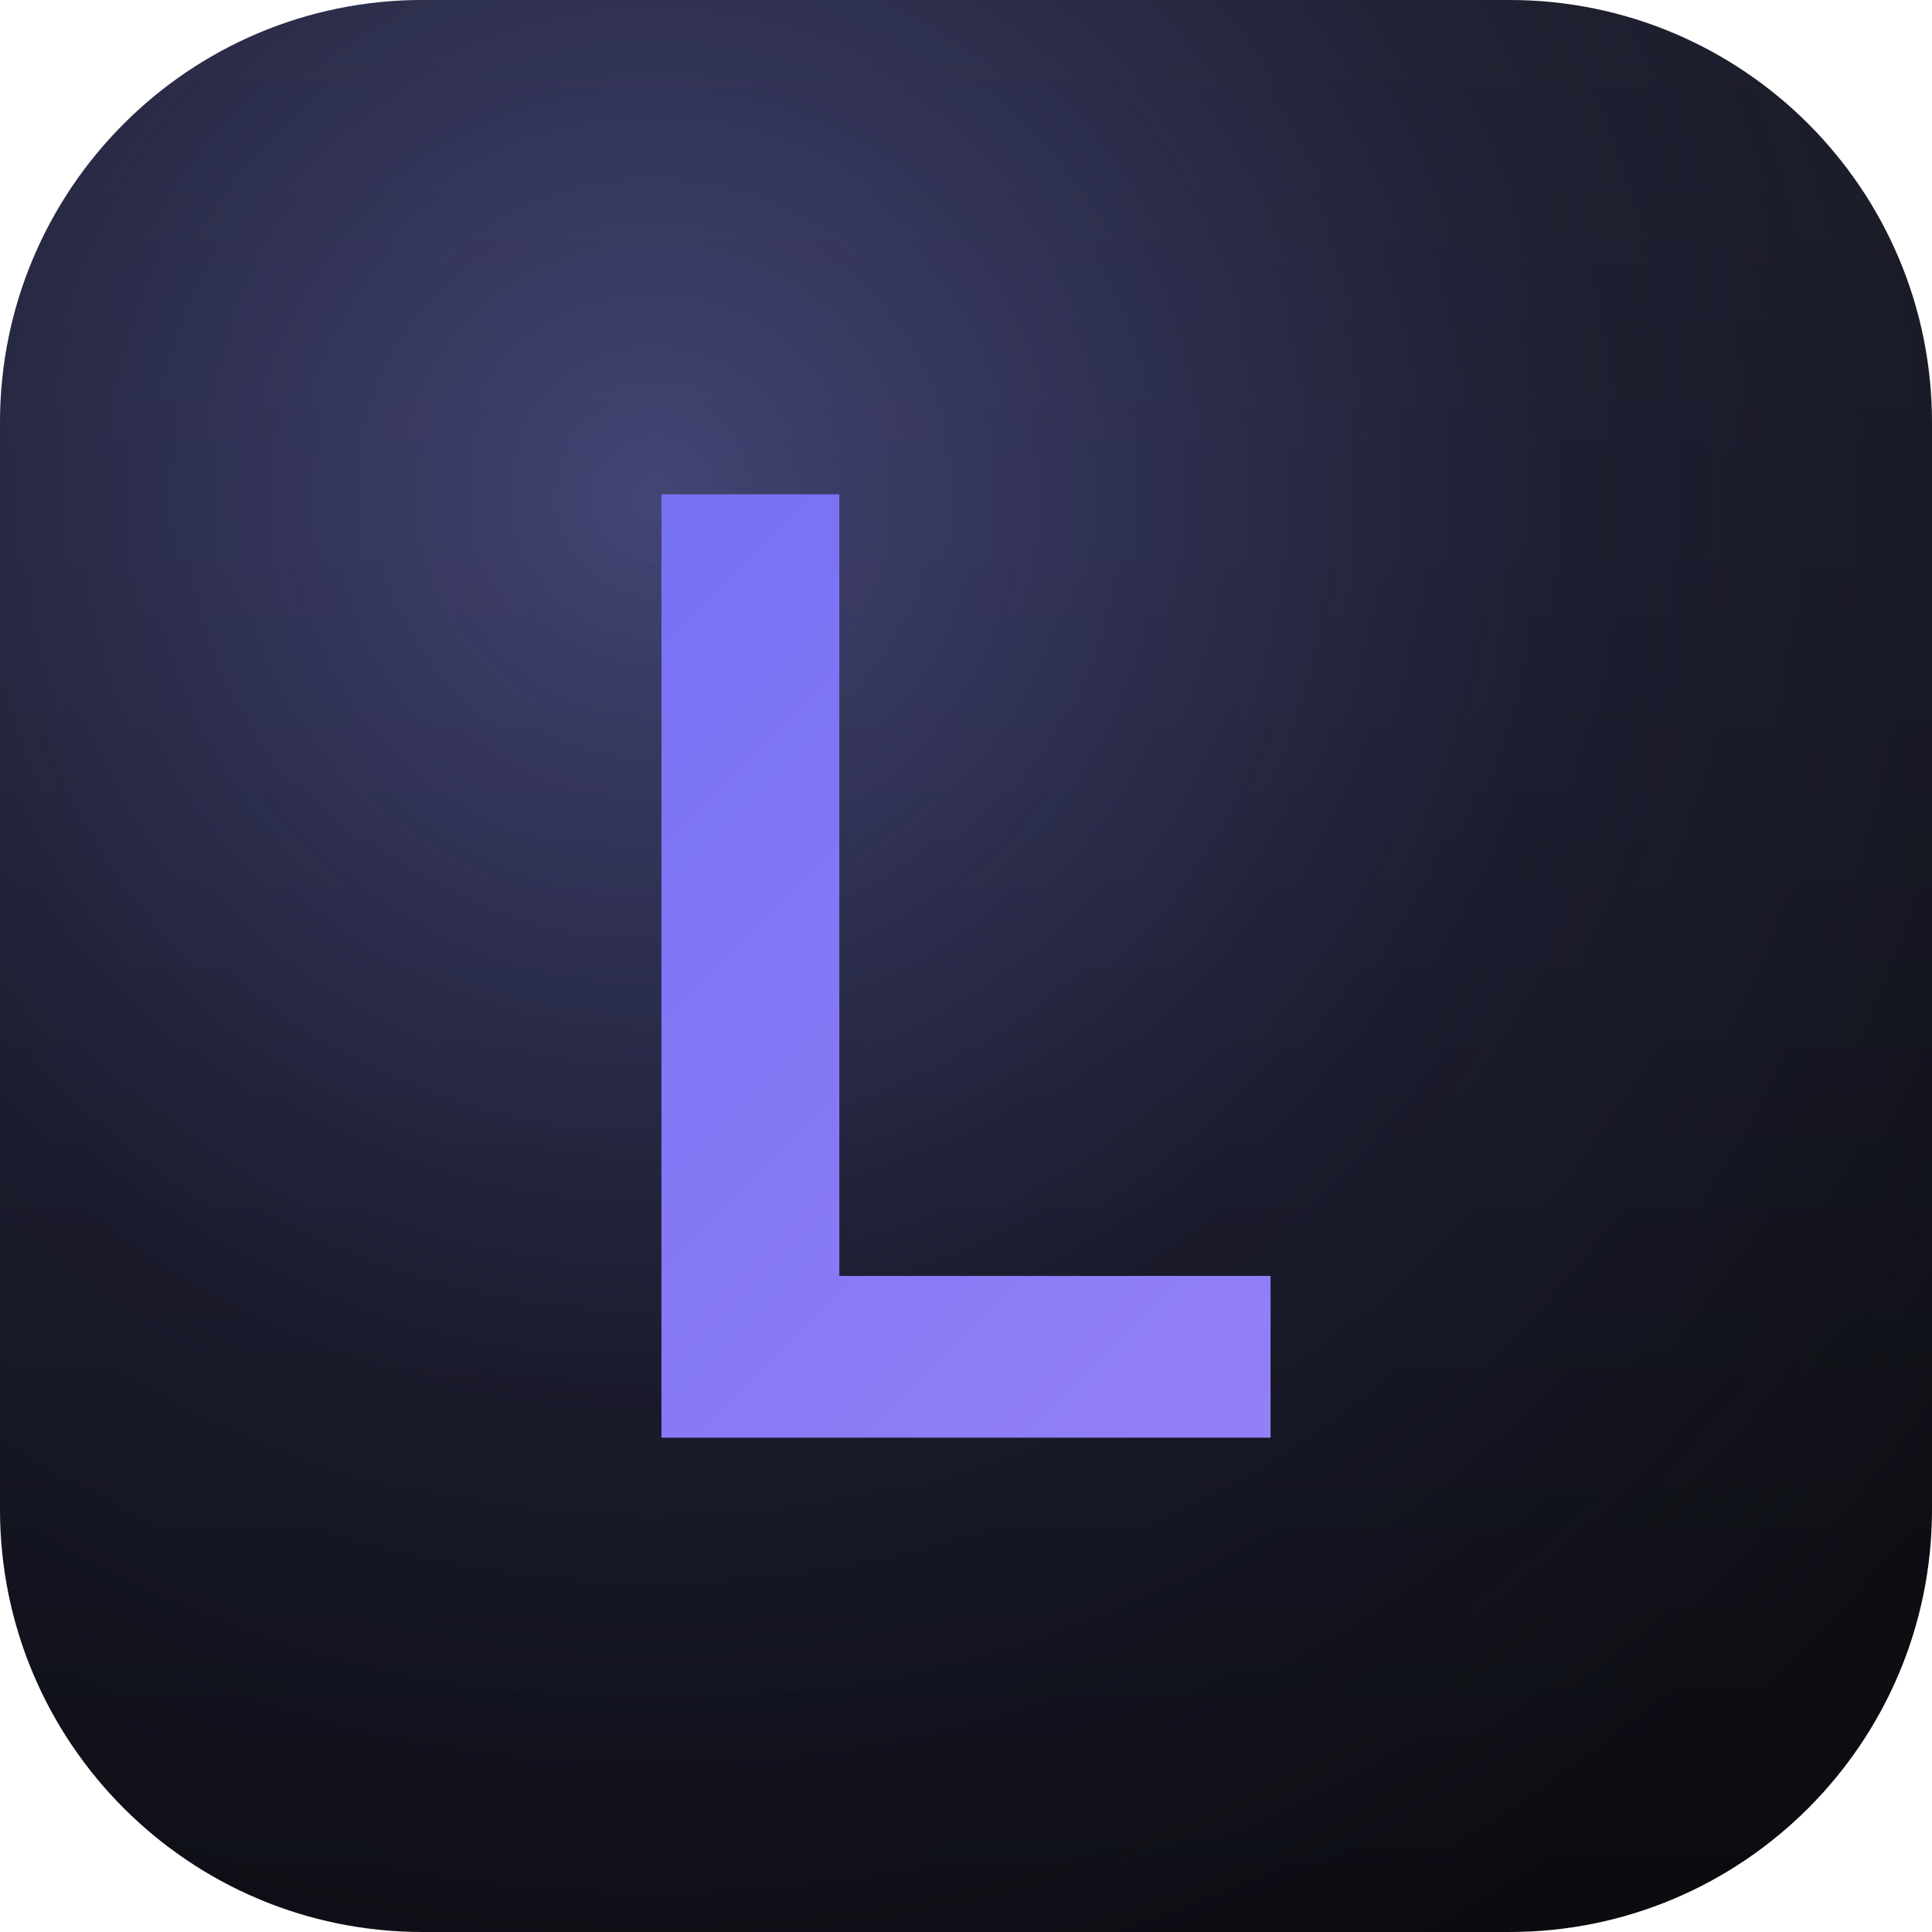
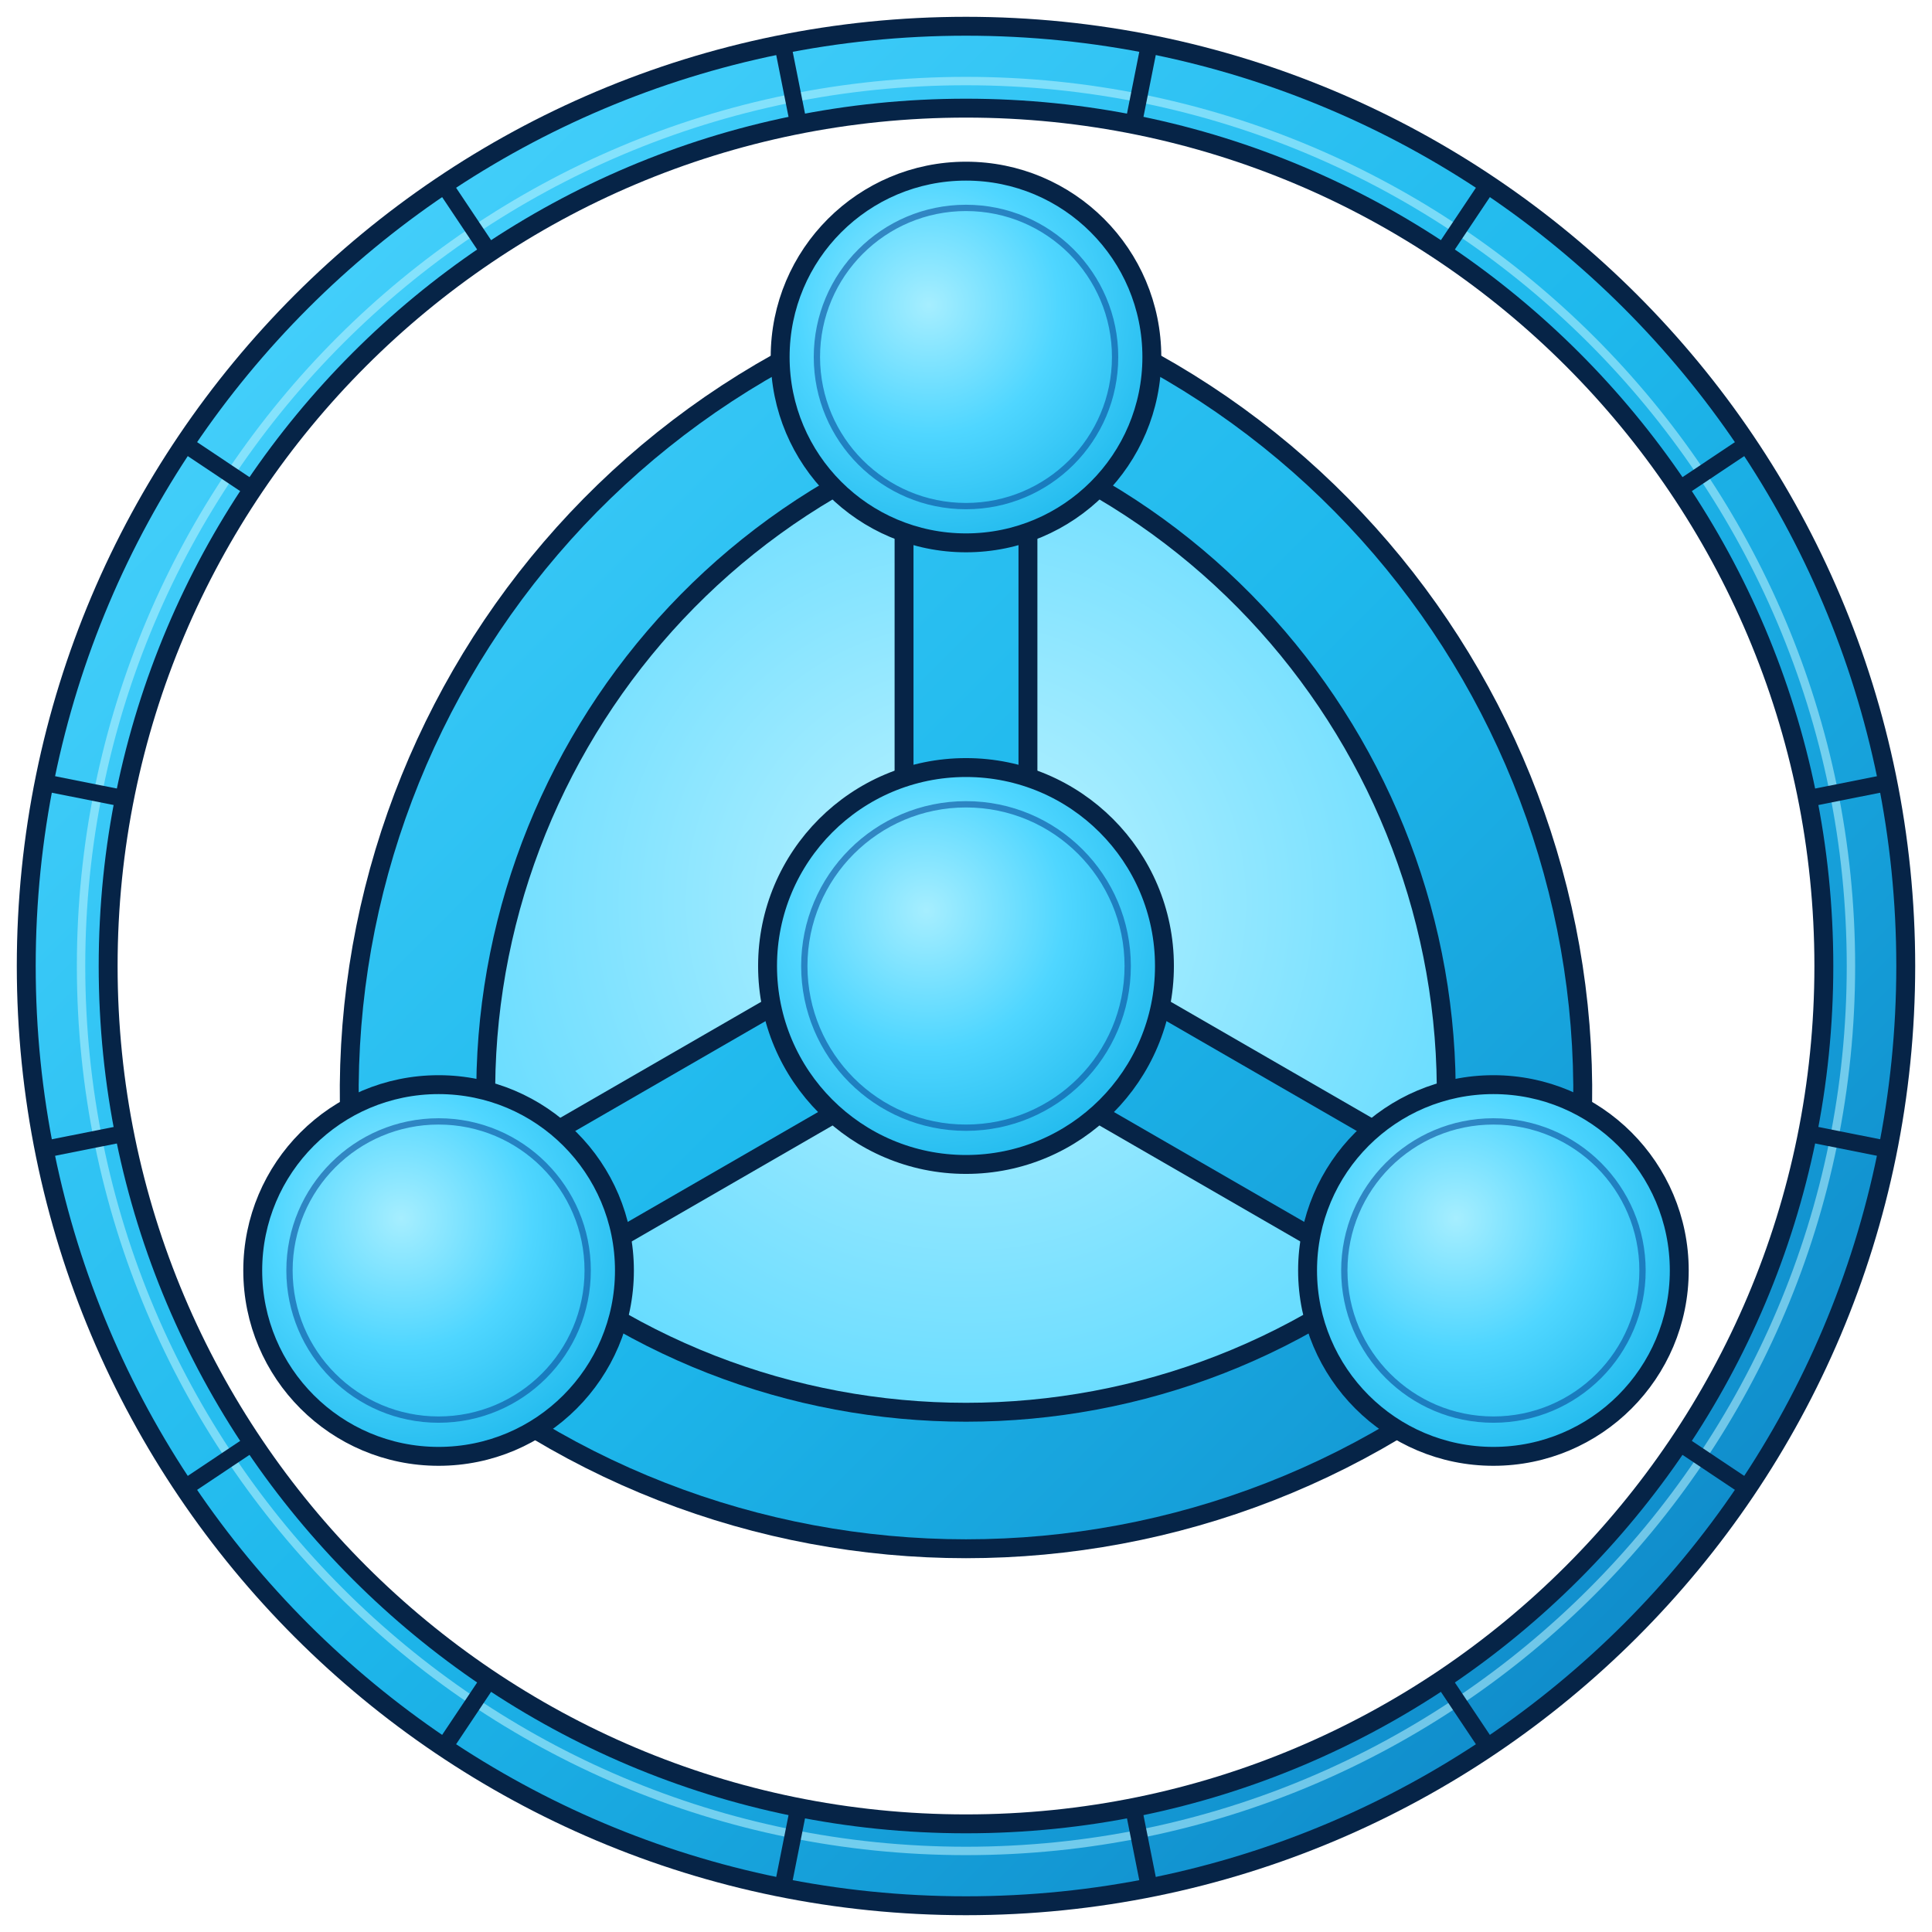
- <svg xmlns="http://www.w3.org/2000/svg" width="1024" height="1024" viewBox="0 0 1024 1024">
+ <svg xmlns="http://www.w3.org/2000/svg" class="lz-shield" viewBox="52 52 920 920" role="img" aria-label="Lyrizzy">
  <defs>
-     <linearGradient id="brand" x1="0" y1="0" x2="1024" y2="1024" gradientUnits="userSpaceOnUse">
-       <stop offset="0" stop-color="#6366F1" />
-       <stop offset="1" stop-color="#A78BFA" />
+     <linearGradient id="lz-band" gradientUnits="userSpaceOnUse" x1="84" y1="84" x2="940" y2="940">
+       <stop offset="0" stop-color="#4FD6FF" />
+       <stop offset="0.5" stop-color="#1EB8EC" />
+       <stop offset="1" stop-color="#0B7EC0" />
    </linearGradient>
-     <radialGradient id="glow" cx="0.34" cy="0.26" r="0.85">
-       <stop offset="0" stop-color="#8B8CF7" stop-opacity="0.40" />
-       <stop offset="0.55" stop-color="#7C7BF5" stop-opacity="0.10" />
-       <stop offset="1" stop-color="#7C7BF5" stop-opacity="0" />
+     <radialGradient id="lz-fill" gradientUnits="userSpaceOnUse" cx="512" cy="482" r="330">
+       <stop offset="0" stop-color="#BDF3FF" />
+       <stop offset="0.55" stop-color="#7FE2FF" />
+       <stop offset="1" stop-color="#4FD6FF" />
    </radialGradient>
-     <linearGradient id="bg" x1="0" y1="0" x2="0" y2="1024" gradientUnits="userSpaceOnUse">
-       <stop offset="0" stop-color="#16181F" />
-       <stop offset="1" stop-color="#0B0C10" />
-     </linearGradient>
-     <clipPath id="rr">
-       <rect x="0" y="0" width="1024" height="1024" rx="224" ry="224" />
-     </clipPath>
+     <radialGradient id="lz-node" cx="0.4" cy="0.36" r="0.7">
+       <stop offset="0" stop-color="#A6EEFF" />
+       <stop offset="0.5" stop-color="#4FD6FF" />
+       <stop offset="1" stop-color="#1EB8EC" />
+     </radialGradient>
  </defs>
-   <g clip-path="url(#rr)">
-     <rect width="1024" height="1024" fill="url(#bg)" />
-     <rect width="1024" height="1024" fill="url(#glow)" />
-     <path d="M350.57 762 L350.57 262 L444.86 262 L444.86 676.29 L673.43 676.29 L673.43 762 Z" fill="url(#brand)" />
+   <g class="lz-figure">
+     <g class="lz-ring">
+       <path class="lz-draw" d="M512 84A428 428 0 1 1 512 940A428 428 0 1 1 512 84" pathLength="1" fill="none" stroke="#062447" stroke-width="48" />
+       <path class="lz-draw" d="M512 84A428 428 0 1 1 512 940A428 428 0 1 1 512 84" pathLength="1" fill="none" stroke="url(#lz-band)" stroke-width="30" />
+       <circle class="lz-ring-sheen" cx="512" cy="512" r="421.4" fill="none" stroke="#BDF3FF" stroke-opacity="0.55" stroke-width="4" />
+       <g class="lz-ring-bars" stroke="#062447" stroke-width="8">
+         <line x1="592.18" y1="108.9" x2="598.82" y2="75.55" />
+         <line x1="740.34" y1="170.27" x2="759.23" y2="142" />
+         <line x1="853.73" y1="283.66" x2="882" y2="264.77" />
+         <line x1="915.1" y1="431.82" x2="948.45" y2="425.18" />
+         <line x1="915.1" y1="592.18" x2="948.45" y2="598.82" />
+         <line x1="853.73" y1="740.34" x2="882" y2="759.23" />
+         <line x1="740.34" y1="853.73" x2="759.23" y2="882" />
+         <line x1="592.18" y1="915.1" x2="598.82" y2="948.45" />
+         <line x1="431.82" y1="915.1" x2="425.18" y2="948.45" />
+         <line x1="283.66" y1="853.73" x2="264.77" y2="882" />
+         <line x1="170.27" y1="740.34" x2="142" y2="759.23" />
+         <line x1="108.9" y1="592.18" x2="75.55" y2="598.82" />
+         <line x1="108.9" y1="431.82" x2="75.55" y2="425.18" />
+         <line x1="170.27" y1="283.66" x2="142" y2="264.77" />
+         <line x1="283.66" y1="170.27" x2="264.77" y2="142" />
+         <line x1="431.82" y1="108.9" x2="425.18" y2="75.55" />
+       </g>
+     </g>
+     <path class="lz-fill" fill="url(#lz-fill)" d="M512 222A365.38 365.38 0 0 1 763.15 657A365.38 365.38 0 0 1 260.85 657A365.38 365.38 0 0 1 512 222Z" />
+     <g class="lz-arc lz-arc-left" style="--i:0">
+       <path class="lz-draw lz-band-lead" d="M260.85 657A365.38 365.38 0 0 1 512 222" pathLength="1" fill="none" stroke="#062447" stroke-width="74" />
+       <path class="lz-draw lz-band-glass" d="M260.85 657A365.38 365.38 0 0 1 512 222" pathLength="1" fill="none" stroke="url(#lz-band)" stroke-width="56" />
+     </g>
+     <g class="lz-arc lz-arc-right" style="--i:1">
+       <path class="lz-draw lz-band-lead" d="M512 222A365.38 365.38 0 0 1 763.15 657" pathLength="1" fill="none" stroke="#062447" stroke-width="74" />
+       <path class="lz-draw lz-band-glass" d="M512 222A365.38 365.38 0 0 1 763.15 657" pathLength="1" fill="none" stroke="url(#lz-band)" stroke-width="56" />
+     </g>
+     <g class="lz-arc lz-arc-bottom" style="--i:2">
+       <path class="lz-draw lz-band-lead" d="M260.85 657A365.38 365.38 0 0 0 763.15 657" pathLength="1" fill="none" stroke="#062447" stroke-width="74" />
+       <path class="lz-draw lz-band-glass" d="M260.85 657A365.38 365.38 0 0 0 763.15 657" pathLength="1" fill="none" stroke="url(#lz-band)" stroke-width="56" />
+     </g>
+     <g class="lz-spoke lz-spoke-pater" style="--i:0">
+       <path class="lz-draw lz-band-lead" d="M512 512L512 222" pathLength="1" fill="none" stroke="#062447" stroke-width="68" />
+       <path class="lz-draw lz-band-glass" d="M512 512L512 222" pathLength="1" fill="none" stroke="url(#lz-band)" stroke-width="50" />
+     </g>
+     <g class="lz-spoke lz-spoke-filius" style="--i:1">
+       <path class="lz-draw lz-band-lead" d="M512 512L260.85 657" pathLength="1" fill="none" stroke="#062447" stroke-width="68" />
+       <path class="lz-draw lz-band-glass" d="M512 512L260.85 657" pathLength="1" fill="none" stroke="url(#lz-band)" stroke-width="50" />
+     </g>
+     <g class="lz-spoke lz-spoke-spiritus" style="--i:2">
+       <path class="lz-draw lz-band-lead" d="M512 512L763.15 657" pathLength="1" fill="none" stroke="#062447" stroke-width="68" />
+       <path class="lz-draw lz-band-glass" d="M512 512L763.15 657" pathLength="1" fill="none" stroke="url(#lz-band)" stroke-width="50" />
+     </g>
+     <g class="lz-node lz-deus">
+       <circle cx="512" cy="512" r="94.5" fill="url(#lz-node)" stroke="#062447" stroke-width="9" />
+       <circle cx="512" cy="512" r="77" fill="none" stroke="#0B4E9C" stroke-opacity="0.6" stroke-width="3" />
+     </g>
+     <g class="lz-node lz-person lz-pater" style="--i:0">
+       <circle cx="512" cy="222" r="88.5" fill="url(#lz-node)" stroke="#062447" stroke-width="9" />
+       <circle cx="512" cy="222" r="71" fill="none" stroke="#0B4E9C" stroke-opacity="0.6" stroke-width="3" />
+     </g>
+     <g class="lz-node lz-person lz-filius" style="--i:1">
+       <circle cx="260.85" cy="657" r="88.5" fill="url(#lz-node)" stroke="#062447" stroke-width="9" />
+       <circle cx="260.85" cy="657" r="71" fill="none" stroke="#0B4E9C" stroke-opacity="0.6" stroke-width="3" />
+     </g>
+     <g class="lz-node lz-person lz-spiritus" style="--i:2">
+       <circle cx="763.15" cy="657" r="88.5" fill="url(#lz-node)" stroke="#062447" stroke-width="9" />
+       <circle cx="763.15" cy="657" r="71" fill="none" stroke="#0B4E9C" stroke-opacity="0.6" stroke-width="3" />
+     </g>
  </g>
</svg>
